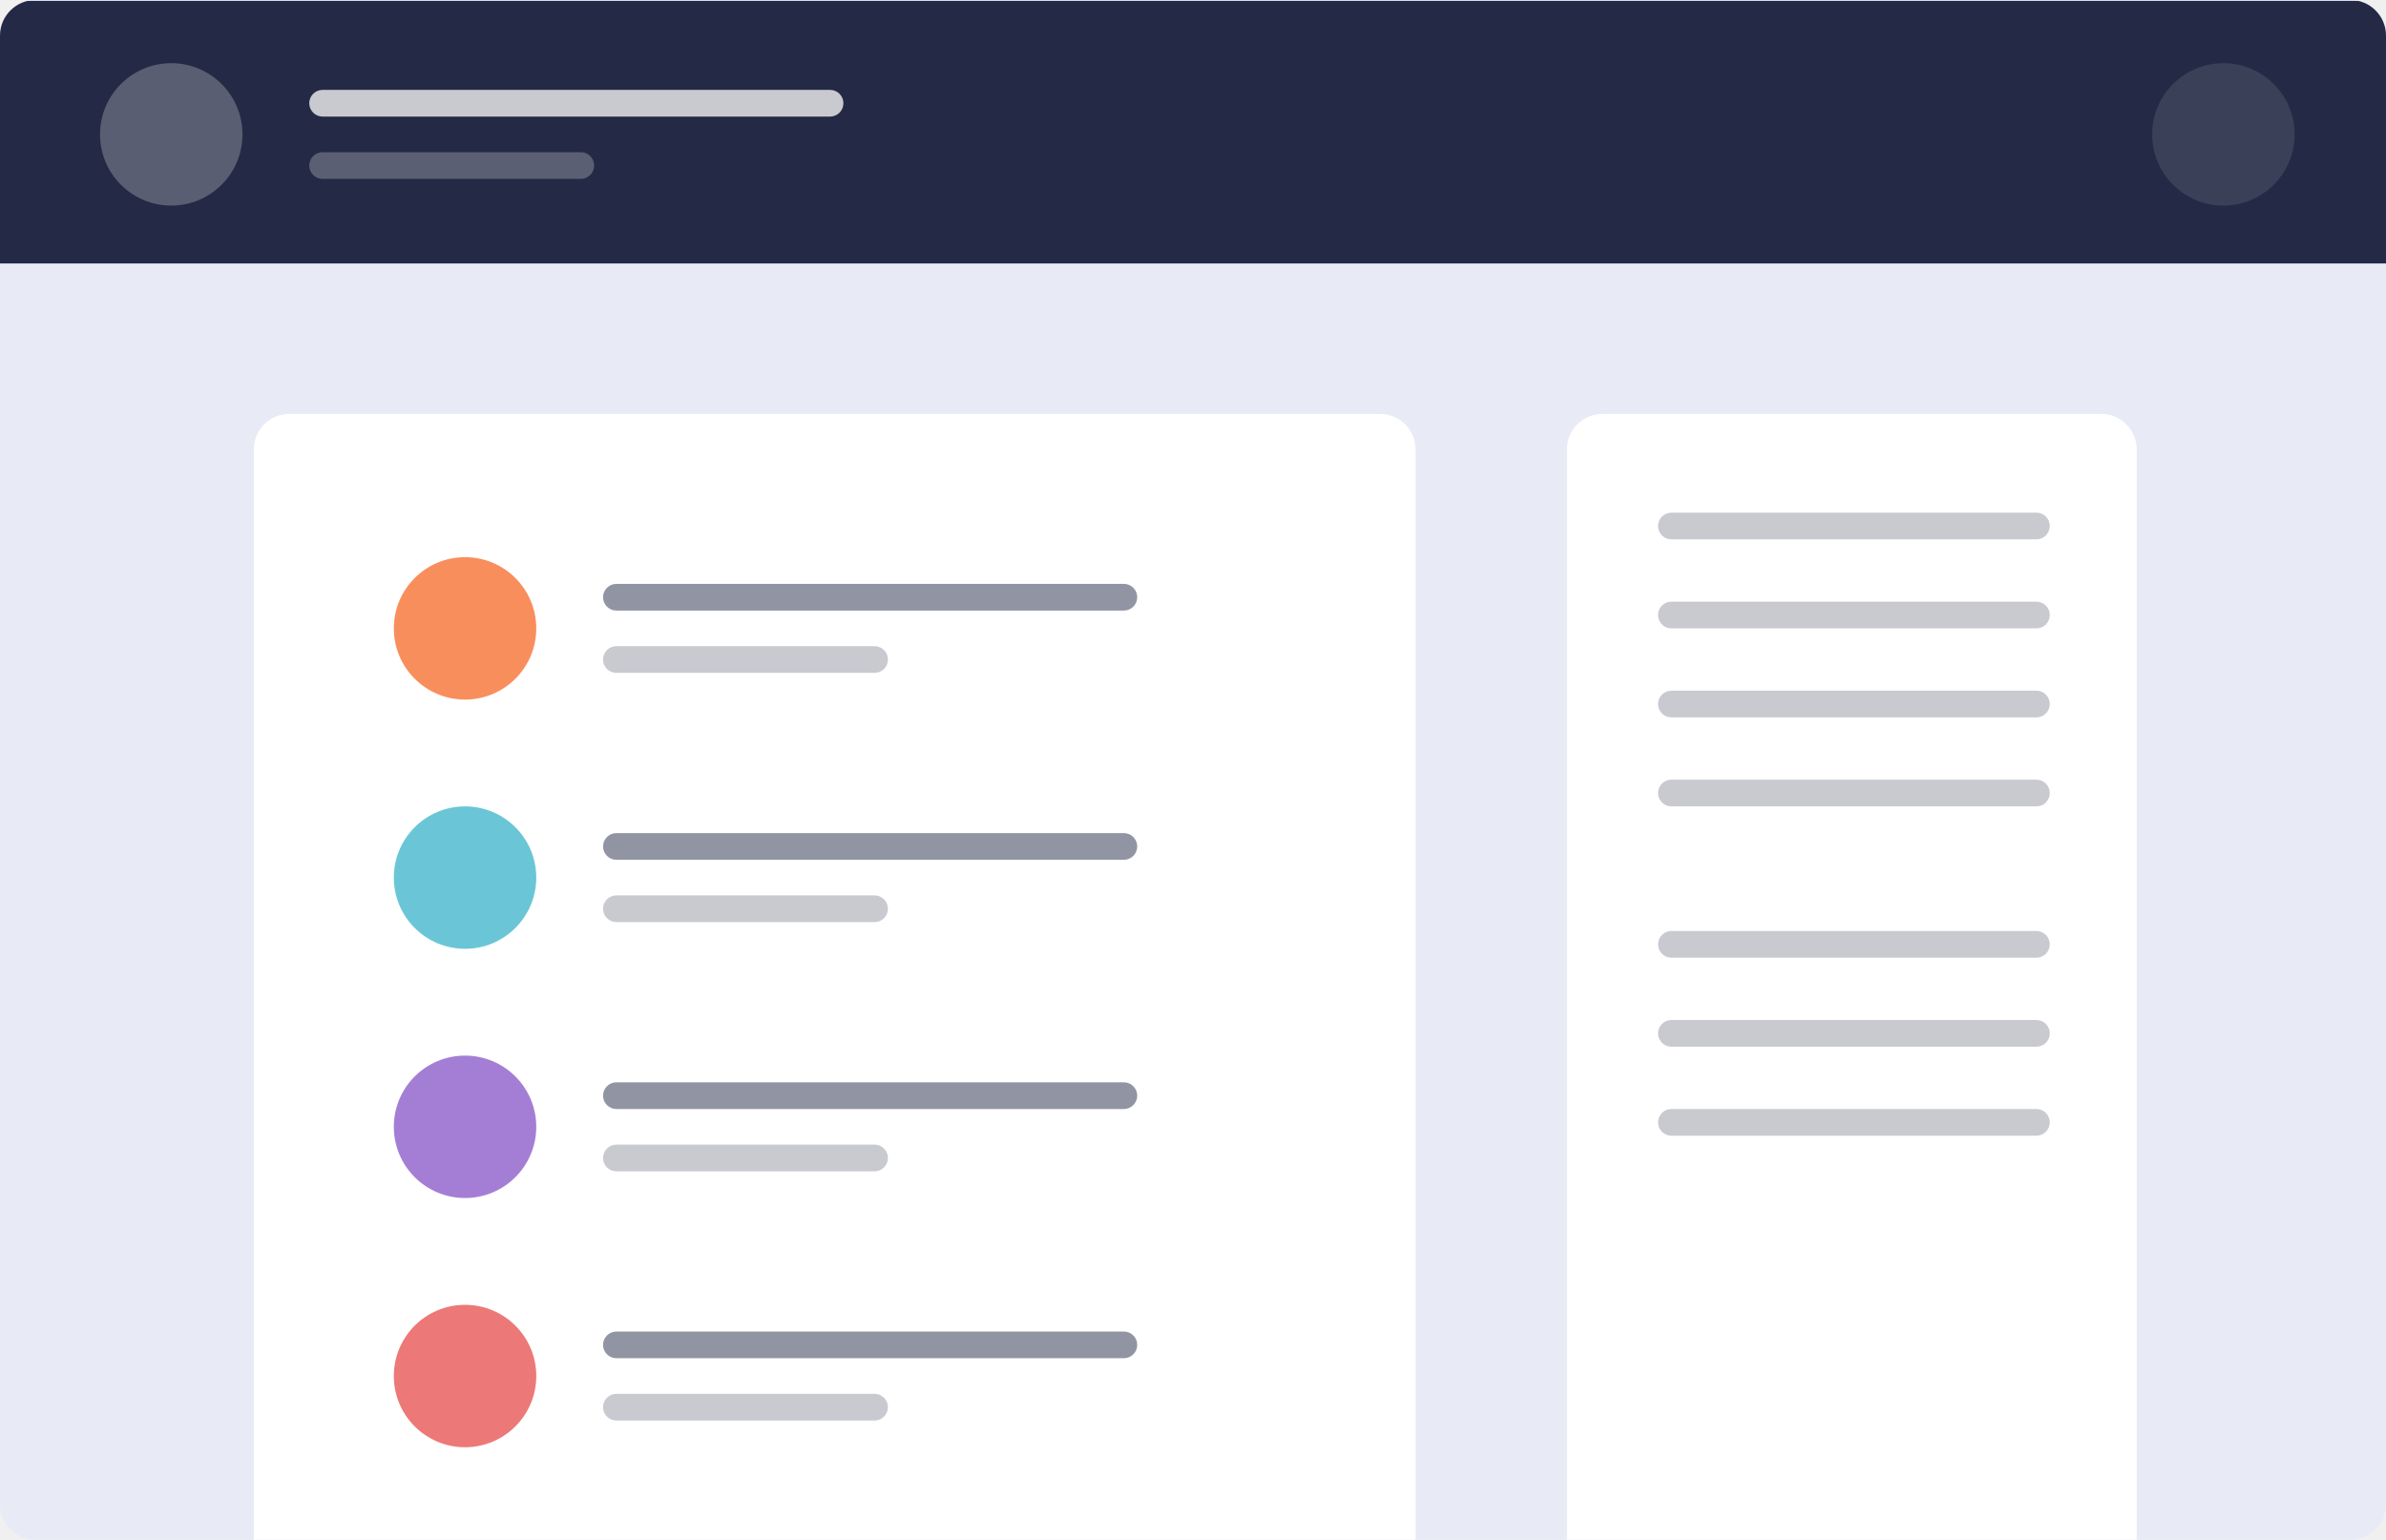
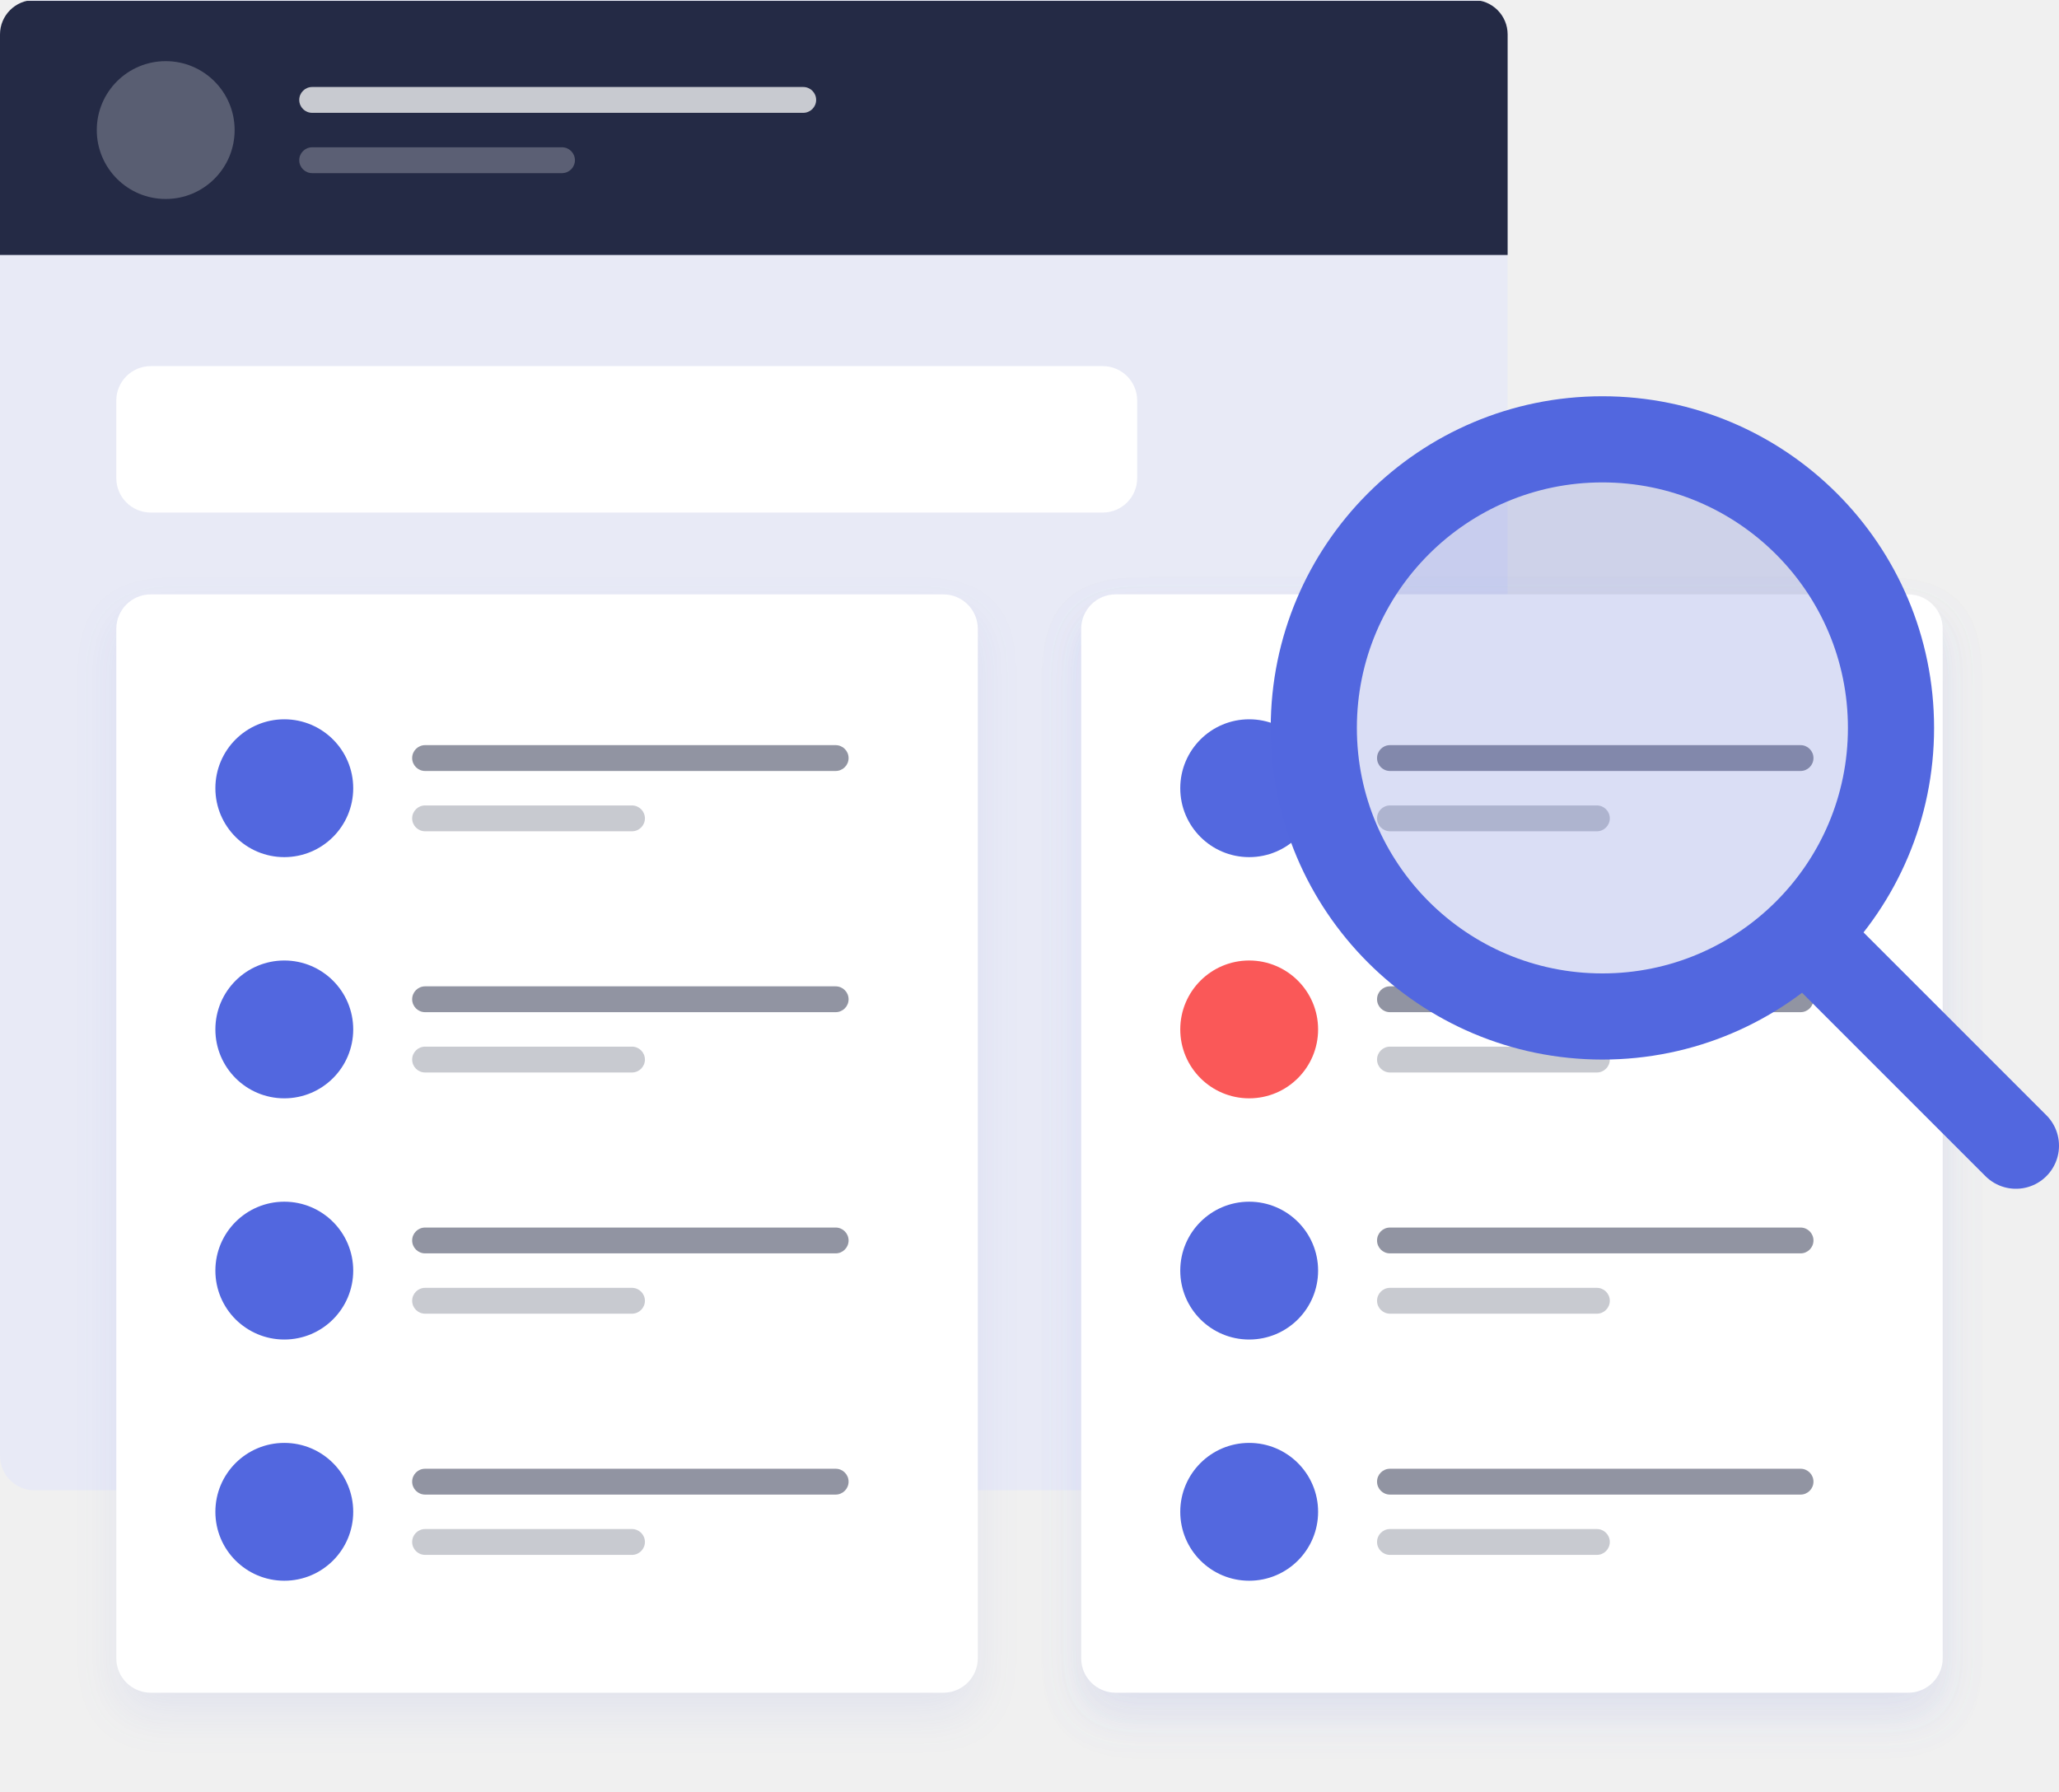
- <svg xmlns="http://www.w3.org/2000/svg" xmlns:xlink="http://www.w3.org/1999/xlink" width="536" height="346">
+ <svg xmlns="http://www.w3.org/2000/svg" xmlns:xlink="http://www.w3.org/1999/xlink" width="478" height="416">
  <defs>
-     <rect id="a" width="536" height="346" rx="8" />
+     <rect id="a" width="350" height="346" rx="8" />
+     <rect id="d" width="200" height="255" rx="8" />
+     <filter id="c" width="117.5%" height="113.7%" x="-8.8%" y="-4.9%" filterUnits="objectBoundingBox">
+       <feOffset dy="5" in="SourceAlpha" result="shadowOffsetOuter1" />
+       <feGaussianBlur in="shadowOffsetOuter1" result="shadowBlurOuter1" stdDeviation="5" />
+       <feColorMatrix in="shadowBlurOuter1" values="0 0 0 0 0.285 0 0 0 0 0.364 0 0 0 0 0.811 0 0 0 0.083 0" />
+     </filter>
+     <filter id="e" width="139.5%" height="131%" x="-19.8%" y="-13.5%" filterUnits="objectBoundingBox">
+       <feOffset dy="5" in="SourceAlpha" result="shadowOffsetOuter1" />
+       <feGaussianBlur in="shadowOffsetOuter1" result="shadowBlurOuter1" stdDeviation="5" />
+       <feColorMatrix in="shadowBlurOuter1" result="shadowMatrixOuter1" values="0 0 0 0 0.285 0 0 0 0 0.364 0 0 0 0 0.811 0 0 0 0.083 0" />
+       <feMerge>
+         <feMergeNode in="shadowMatrixOuter1" />
+         <feMergeNode in="SourceGraphic" />
+       </feMerge>
+     </filter>
+     <rect id="g" width="200" height="255" rx="8" />
+     <filter id="f" width="117.5%" height="113.7%" x="-8.8%" y="-4.9%" filterUnits="objectBoundingBox">
+       <feOffset dy="5" in="SourceAlpha" result="shadowOffsetOuter1" />
+       <feGaussianBlur in="shadowOffsetOuter1" result="shadowBlurOuter1" stdDeviation="5" />
+       <feColorMatrix in="shadowBlurOuter1" values="0 0 0 0 0.285 0 0 0 0 0.364 0 0 0 0 0.811 0 0 0 0.083 0" />
+     </filter>
  </defs>
  <g fill="none" fill-rule="evenodd">
    <mask id="b" fill="#fff">
      <use xlink:href="#a" />
    </mask>
    <use fill="#E8EAF6" fill-rule="nonzero" xlink:href="#a" />
    <g mask="url(#b)">
      <path fill="#242A45" d="M-3.53.197h547v59h-547z" />
      <g transform="translate(22.47 14.197)" fill="#FFF">
        <circle cx="16" cy="16" r="16" opacity=".245" />
-         <circle cx="477" cy="16" r="16" opacity=".104" />
        <g transform="translate(47 6)">
          <rect width="120" height="6" opacity=".75" rx="3" />
          <rect width="64" height="6" y="14" opacity=".25" rx="3" />
        </g>
      </g>
    </g>
-     <g mask="url(#b)">
-       <g transform="translate(57 93)">
-         <rect width="261" height="316" fill="#FFF" rx="8" />
-         <rect width="128" height="316" x="295" fill="#FFF" rx="8" />
-         <rect width="120" height="6" x="78.47" y="38.197" fill="#242A45" opacity=".5" rx="3" />
+     <g transform="translate(27 138)">
+       <use fill="#000" filter="url(#c)" xlink:href="#d" />
+       <use fill="#FFF" xlink:href="#d" />
+       <g transform="translate(23 29)">
+         <rect width="101.317" height="6" x="45.683" y="6" fill="#242A45" opacity=".5" rx="3" />
+         <circle cx="16" cy="16" r="16" fill="#5267DF" />
+         <rect width="54.036" height="6" x="45.683" y="20" fill="#242A45" opacity=".25" rx="3" />
+         <g transform="translate(0 56)">
+           <circle cx="16" cy="16" r="16" fill="#5267DF" />
+           <rect width="101.317" height="6" x="45.683" y="6" fill="#242A45" opacity=".5" rx="3" />
+           <rect width="54.036" height="6" x="45.683" y="20" fill="#242A45" opacity=".25" rx="3" />
+         </g>
+         <g transform="translate(0 112)">
+           <circle cx="16" cy="16" r="16" fill="#5267DF" />
+           <rect width="101.317" height="6" x="45.683" y="6" fill="#242A45" opacity=".5" rx="3" />
+           <rect width="54.036" height="6" x="45.683" y="20" fill="#242A45" opacity=".25" rx="3" />
+         </g>
+         <g transform="translate(0 168)">
+           <circle cx="16" cy="16" r="16" fill="#5267DF" />
+           <rect width="101.317" height="6" x="45.683" y="6" fill="#242A45" opacity=".5" rx="3" />
+           <rect width="54.036" height="6" x="45.683" y="20" fill="#242A45" opacity=".25" rx="3" />
+         </g>
      </g>
    </g>
-     <g transform="translate(88.47 115.197)">
-       <circle cx="16" cy="26" r="16" fill="#F98E5D" />
-       <rect width="88" height="6" x="284" fill="#242A45" opacity=".25" rx="3" />
-       <rect width="88" height="6" x="284" y="20" fill="#242A45" opacity=".25" rx="3" />
-       <rect width="88" height="6" x="284" y="40" fill="#242A45" opacity=".25" rx="3" />
-       <rect width="88" height="6" x="284" y="60" fill="#242A45" opacity=".25" rx="3" />
-       <rect width="88" height="6" x="284" y="94" fill="#242A45" opacity=".25" rx="3" />
-       <rect width="88" height="6" x="284" y="114" fill="#242A45" opacity=".25" rx="3" />
-       <rect width="88" height="6" x="284" y="134" fill="#242A45" opacity=".25" rx="3" />
-       <rect width="64" height="6" x="47" y="30" fill="#242A45" opacity=".25" rx="3" />
+     <g filter="url(#e)" transform="translate(251 138)">
+       <use fill="#000" filter="url(#f)" xlink:href="#g" />
+       <use fill="#FFF" xlink:href="#g" />
+       <g transform="translate(23 29)">
+         <rect width="101.317" height="6" x="45.683" y="6" fill="#242A45" opacity=".5" rx="3" />
+         <circle cx="16" cy="16" r="16" fill="#5267DF" />
+         <rect width="54.036" height="6" x="45.683" y="20" fill="#242A45" opacity=".25" rx="3" />
+         <g transform="translate(0 56)">
+           <circle cx="16" cy="16" r="16" fill="#FA5959" />
+           <rect width="101.317" height="6" x="45.683" y="6" fill="#242A45" opacity=".5" rx="3" />
+           <rect width="54.036" height="6" x="45.683" y="20" fill="#242A45" opacity=".25" rx="3" />
+         </g>
+         <g transform="translate(0 112)">
+           <circle cx="16" cy="16" r="16" fill="#5267DF" />
+           <rect width="101.317" height="6" x="45.683" y="6" fill="#242A45" opacity=".5" rx="3" />
+           <rect width="54.036" height="6" x="45.683" y="20" fill="#242A45" opacity=".25" rx="3" />
+         </g>
+         <g transform="translate(0 168)">
+           <circle cx="16" cy="16" r="16" fill="#5267DF" />
+           <rect width="101.317" height="6" x="45.683" y="6" fill="#242A45" opacity=".5" rx="3" />
+           <rect width="54.036" height="6" x="45.683" y="20" fill="#242A45" opacity=".25" rx="3" />
+         </g>
+       </g>
    </g>
-     <g transform="translate(88.47 181.197)">
-       <circle cx="16" cy="16" r="16" fill="#6AC6D6" />
-       <rect width="120" height="6" x="47" y="6" fill="#242A45" opacity=".5" rx="3" />
-       <rect width="64" height="6" x="47" y="20" fill="#242A45" opacity=".25" rx="3" />
-     </g>
-     <g transform="translate(88.47 237.197)">
-       <circle cx="16" cy="16" r="16" fill="#A47ED4" />
-       <rect width="120" height="6" x="47" y="6" fill="#242A45" opacity=".5" rx="3" />
-       <rect width="64" height="6" x="47" y="20" fill="#242A45" opacity=".25" rx="3" />
-     </g>
-     <g transform="translate(88.47 293.197)">
-       <circle cx="16" cy="16" r="16" fill="#EC7878" />
-       <rect width="120" height="6" x="47" y="6" fill="#242A45" opacity=".5" rx="3" />
-       <rect width="64" height="6" x="47" y="20" fill="#242A45" opacity=".25" rx="3" />
+     <rect width="237" height="34" x="27" y="85" fill="#FFF" rx="8" />
+     <g stroke="#5267DF" stroke-width="20" transform="translate(305 102)">
+       <circle cx="67" cy="67" r="67" fill="#495DCF" fill-opacity=".2" />
+       <path stroke-linecap="round" stroke-linejoin="round" d="M114 115l49 49" />
    </g>
  </g>
</svg>
